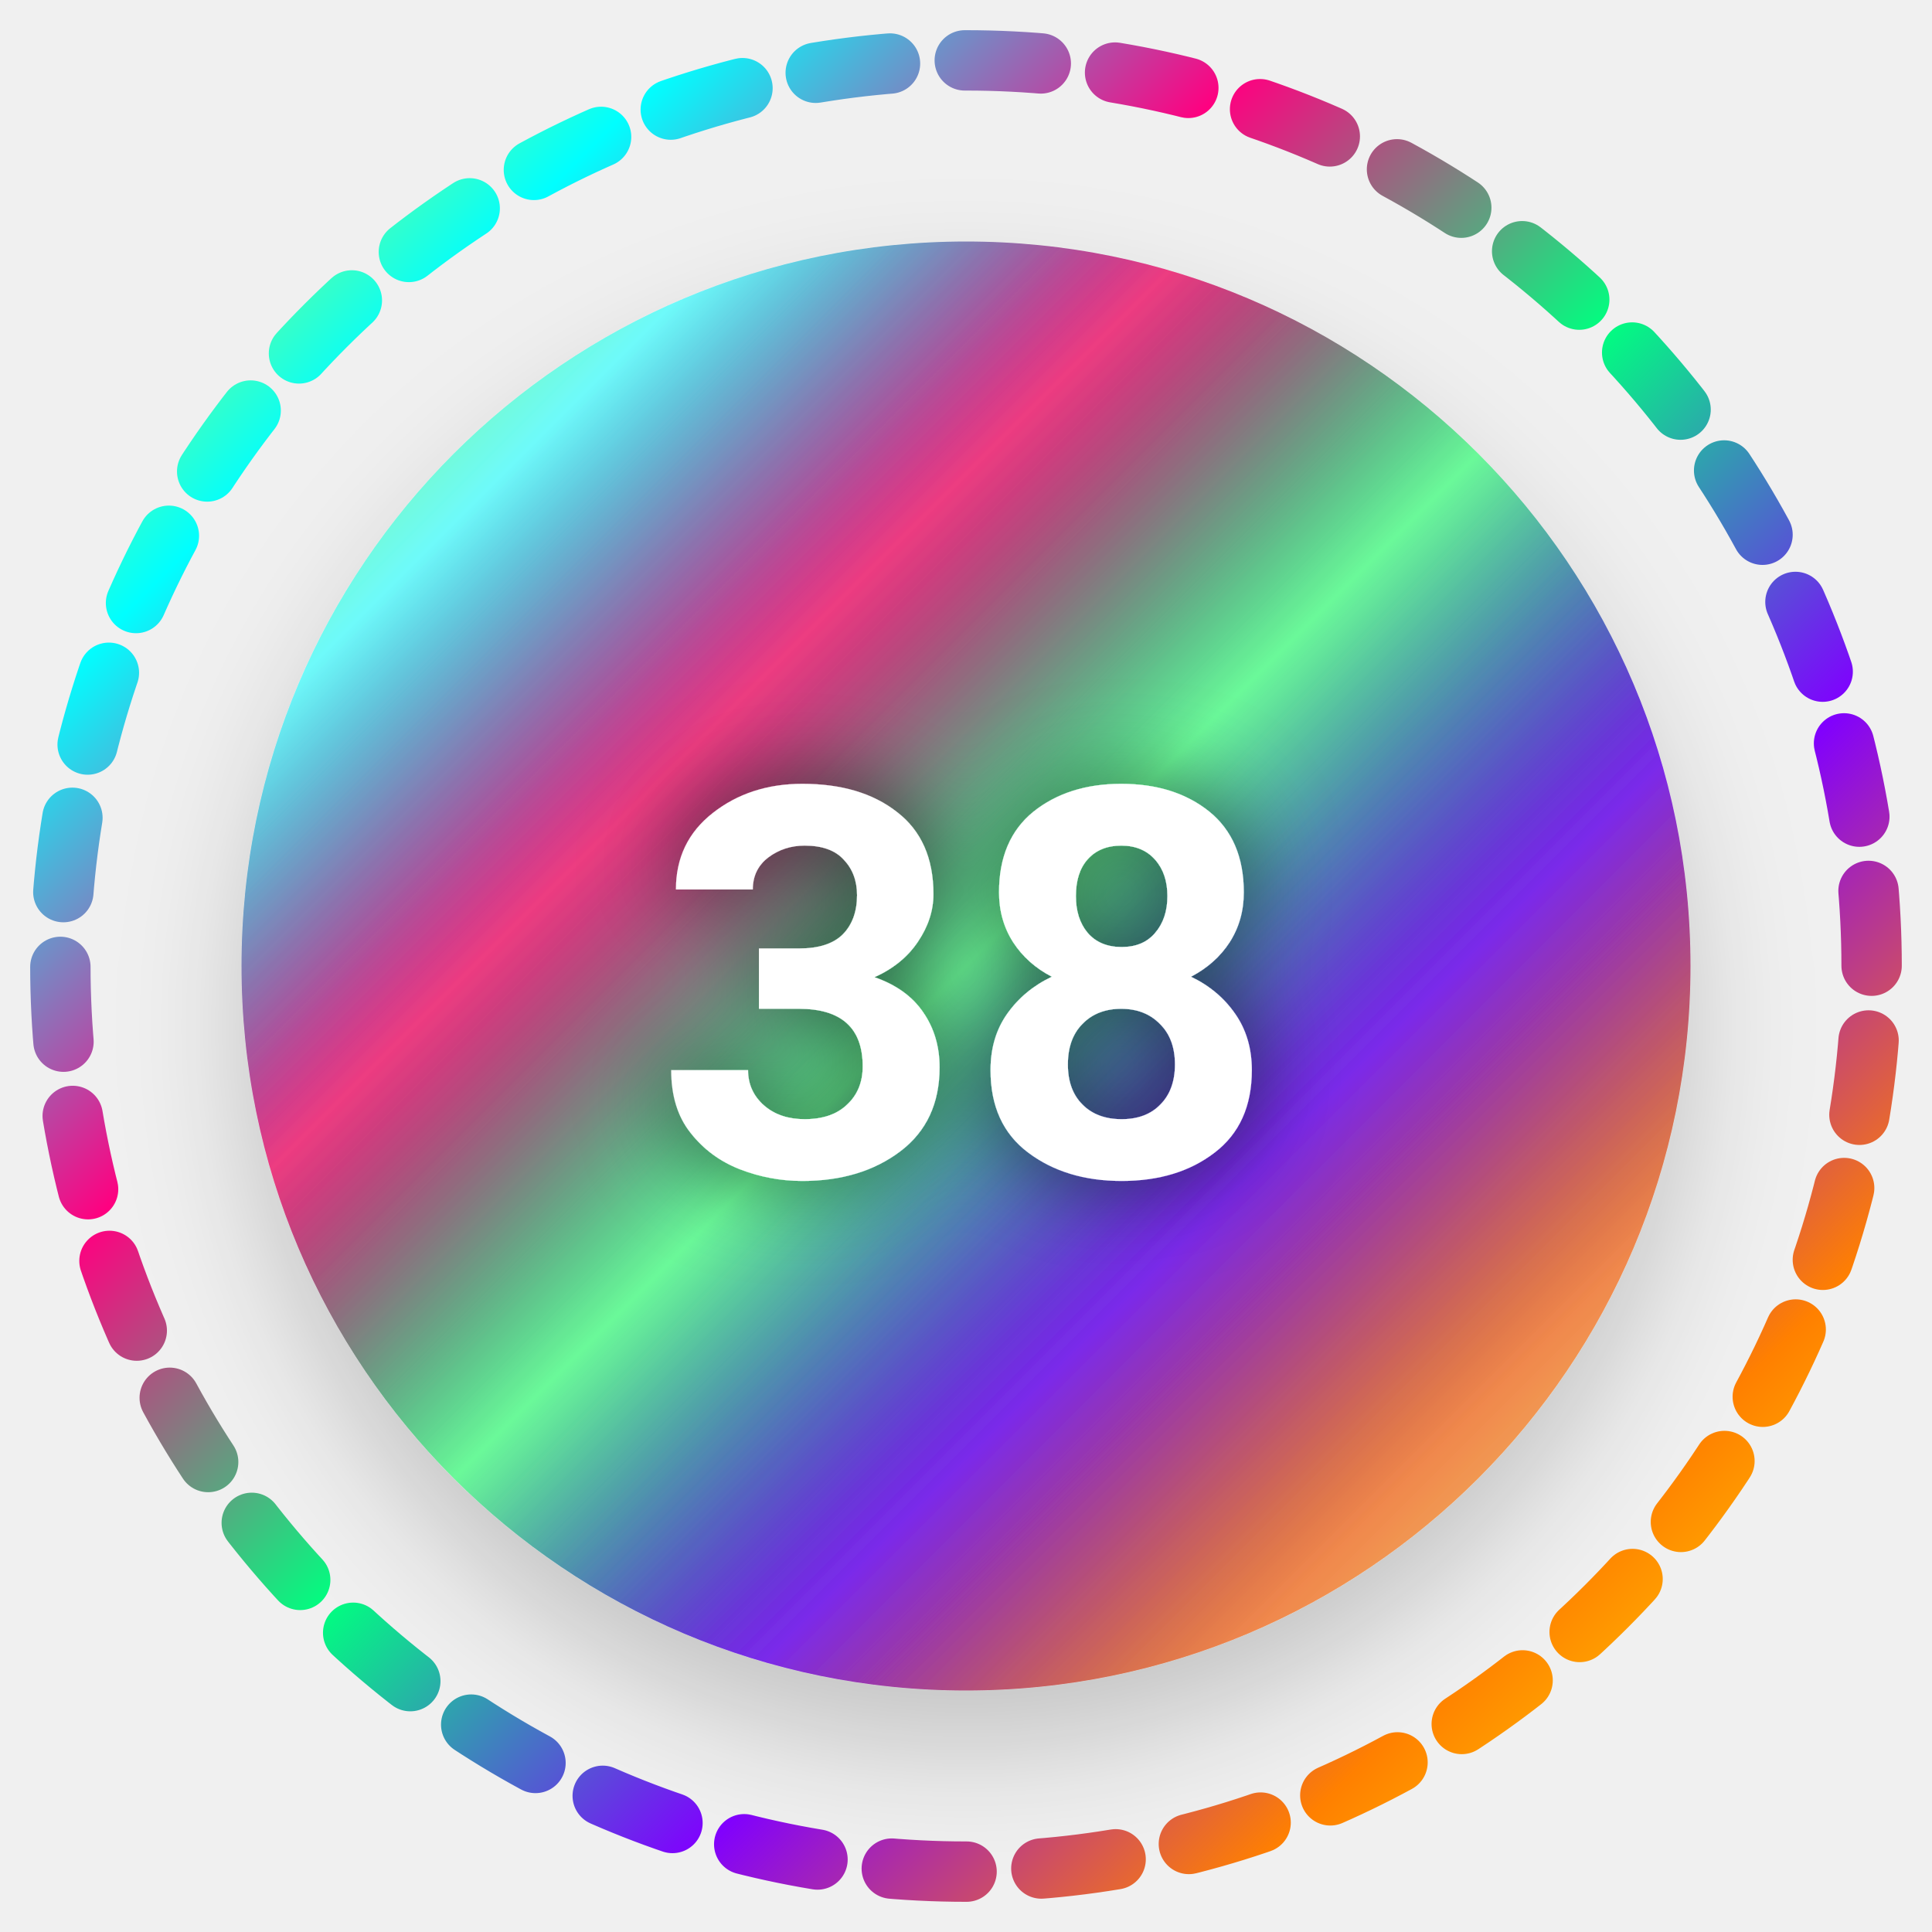
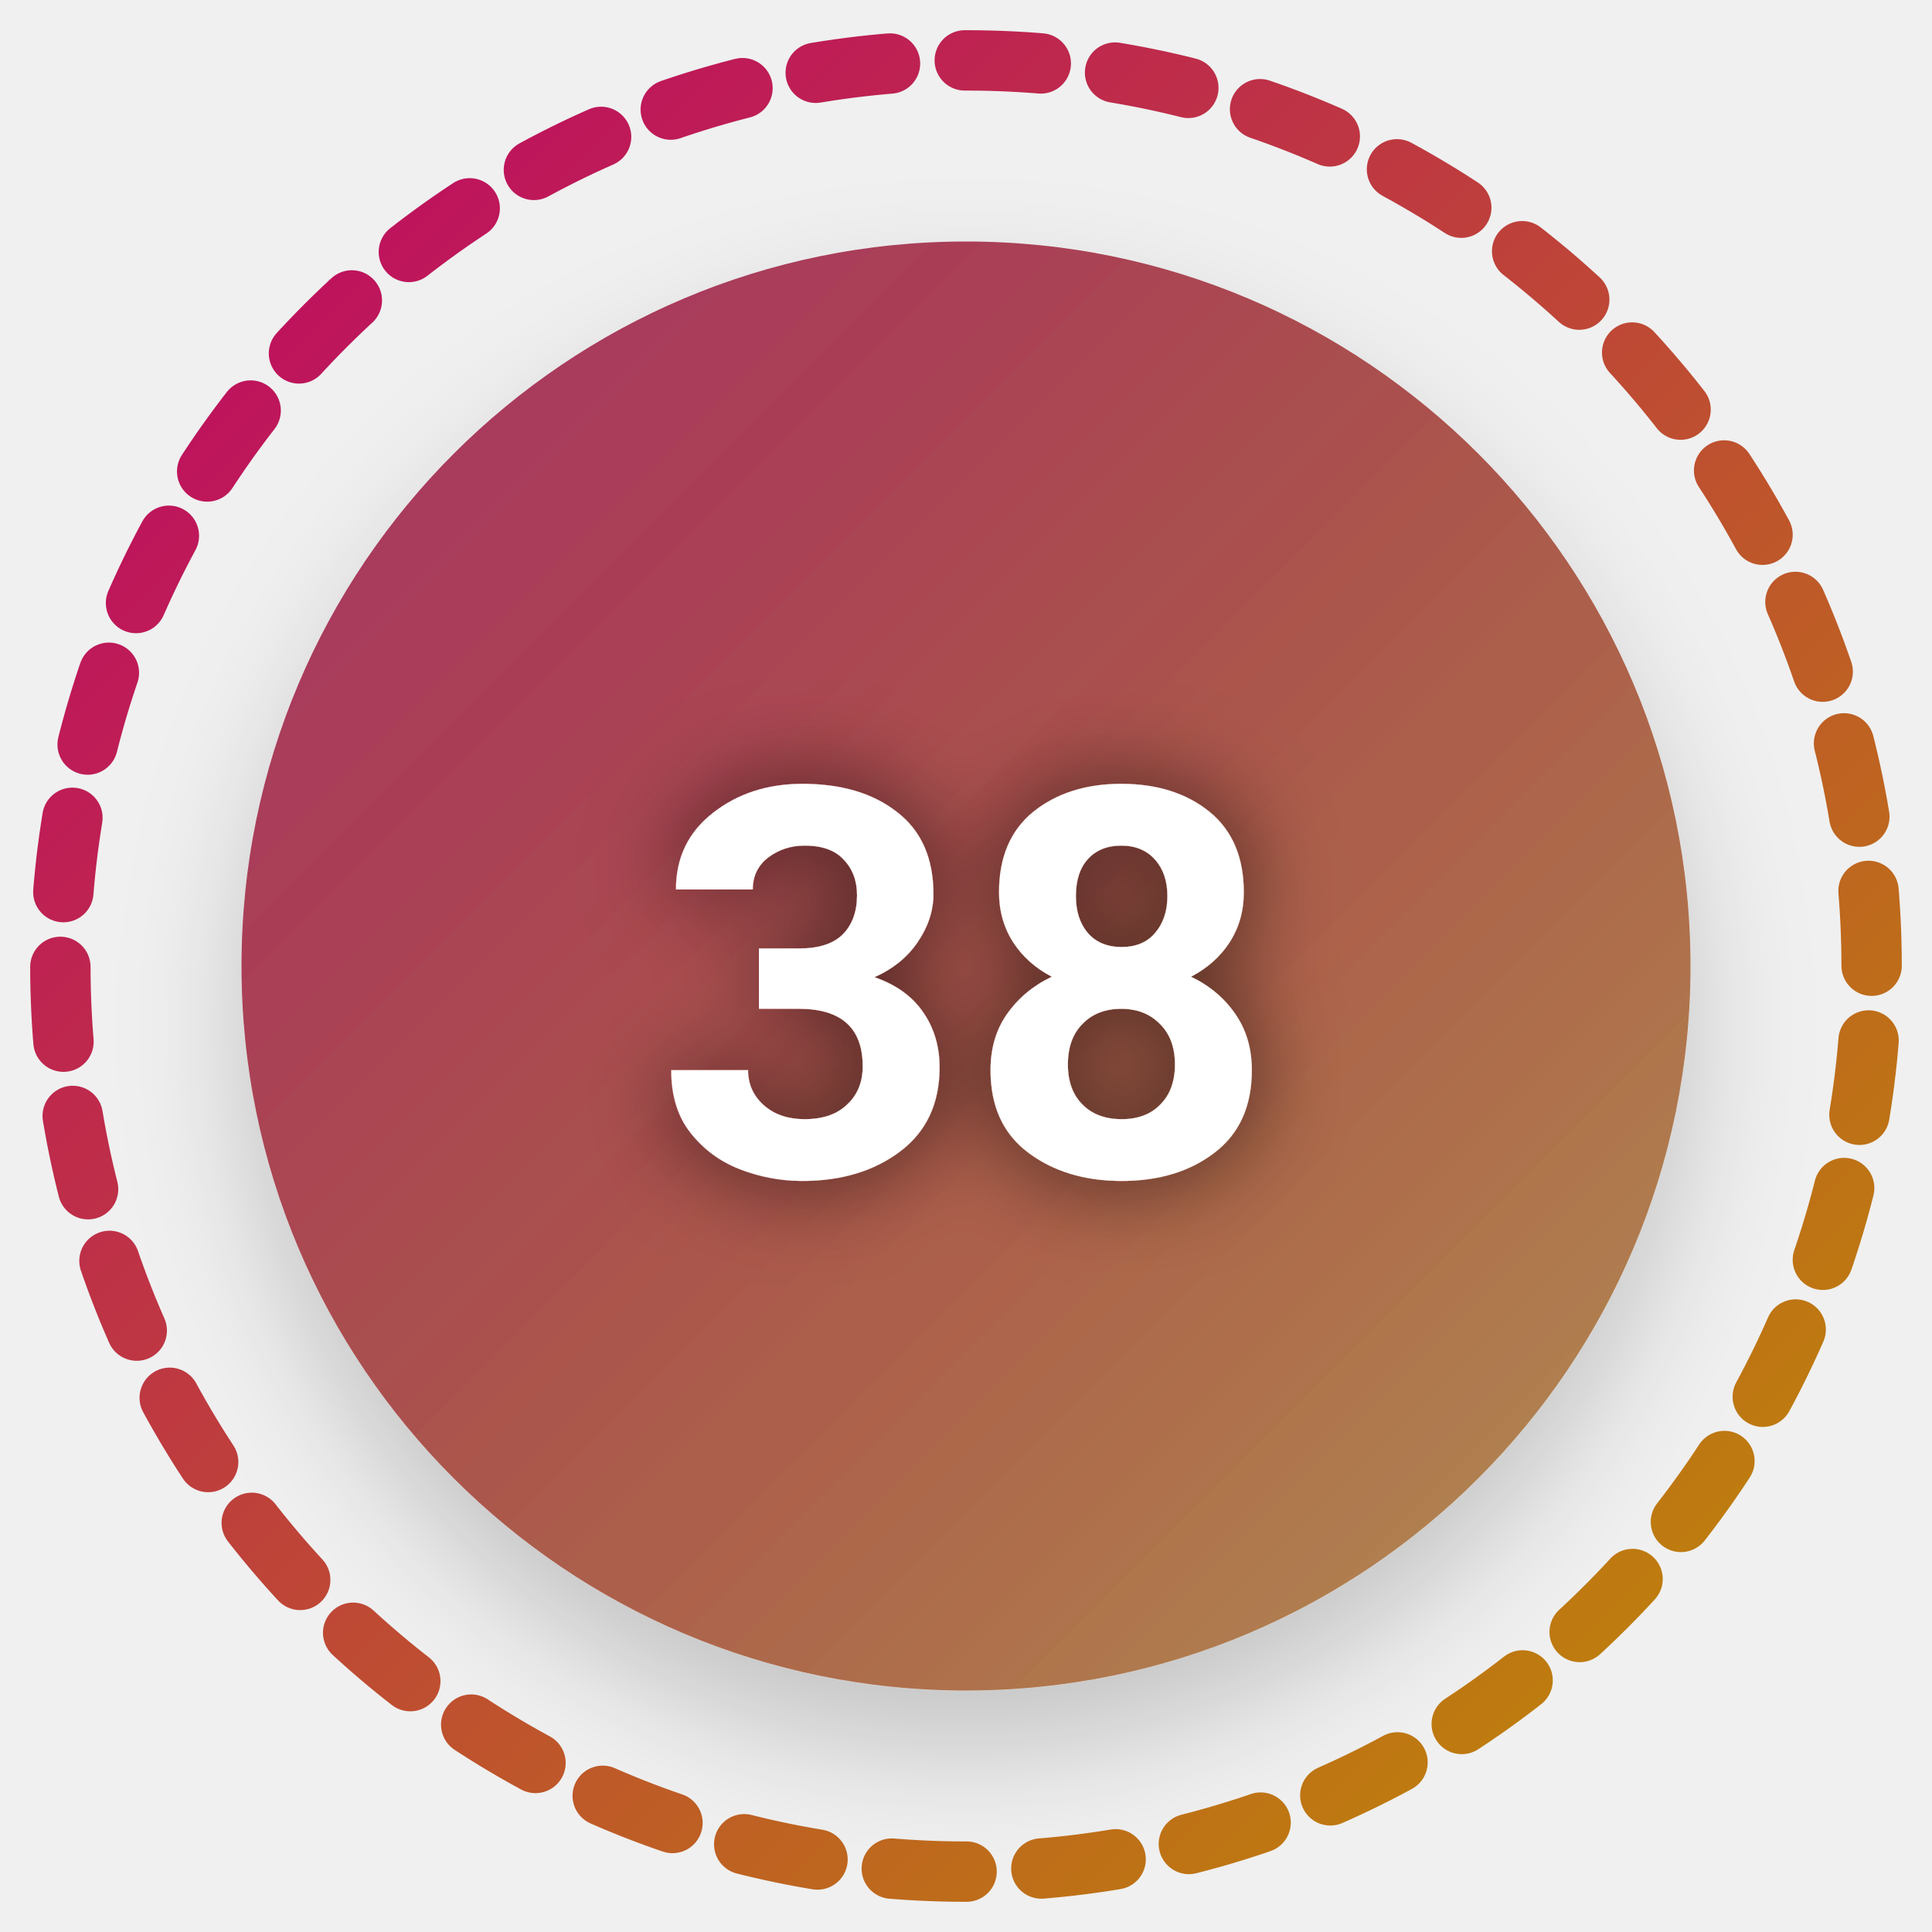
<svg xmlns="http://www.w3.org/2000/svg" width="64" height="64" viewBox="0 0 64 64" role="img" aria-label="Level 38">
  <defs>
    <linearGradient id="ring" x1="0" y1="0" x2="1" y2="1">
      <stop offset="0%" stop-color="#B87333" />
      <stop offset="100%" stop-color="#D18E52" />
    </linearGradient>
    <linearGradient id="inner" x1="0" y1="0" x2="1" y2="1">
-       <stop offset="0%" stop-color="#ffff00" />
-       <stop offset="17%" stop-color="#00ffff" />
-       <stop offset="33%" stop-color="#ff0080" />
-       <stop offset="50%" stop-color="#00ff80" />
-       <stop offset="67%" stop-color="#8000ff" />
-       <stop offset="83%" stop-color="#ff8000" />
-       <stop offset="100%" stop-color="#ffff00" />
+       <stop offset="0%" stop-color="#be006b" />
+       <stop offset="100%" stop-color="#be8f00" />
    </linearGradient>
    <filter id="shadow" x="-20%" y="-20%" width="140%" height="140%">
      <feDropShadow dx="0" dy="2" stdDeviation="2" flood-color="#000" flood-opacity=".18" />
    </filter>
    <filter id="saturation" x="-20%" y="-20%" width="140%" height="140%">
-       <feColorMatrix type="saturate" values="0.8" />
+       <feColorMatrix type="saturate" values="0.7" />
    </filter>
    <filter id="text-shadow" x="-50%" y="-50%" width="200%" height="200%">
      <feDropShadow dx="0" dy="0" stdDeviation="1.5" flood-color="#000" flood-opacity="0.6" />
    </filter>
  </defs>
  <g filter="url(#shadow)">
    <circle cx="32" cy="32" r="24" fill="url(#inner)" filter="url(#saturation)" />
  </g>
  <text x="32" y="34" font-family="'Segoe UI', 'Roboto', 'Helvetica Neue', Arial, sans-serif" font-size="150%" font-weight="700" text-anchor="middle" dominant-baseline="middle" fill="#ffffff" filter="url(#text-shadow)">38
    </text>
  <path d="M 32 2 A 30 30 0 1 1 31.999 2" fill="none" stroke="url(#inner)" stroke-width="2" stroke-linecap="round" stroke-dasharray="2.48 2.48" />
</svg>
